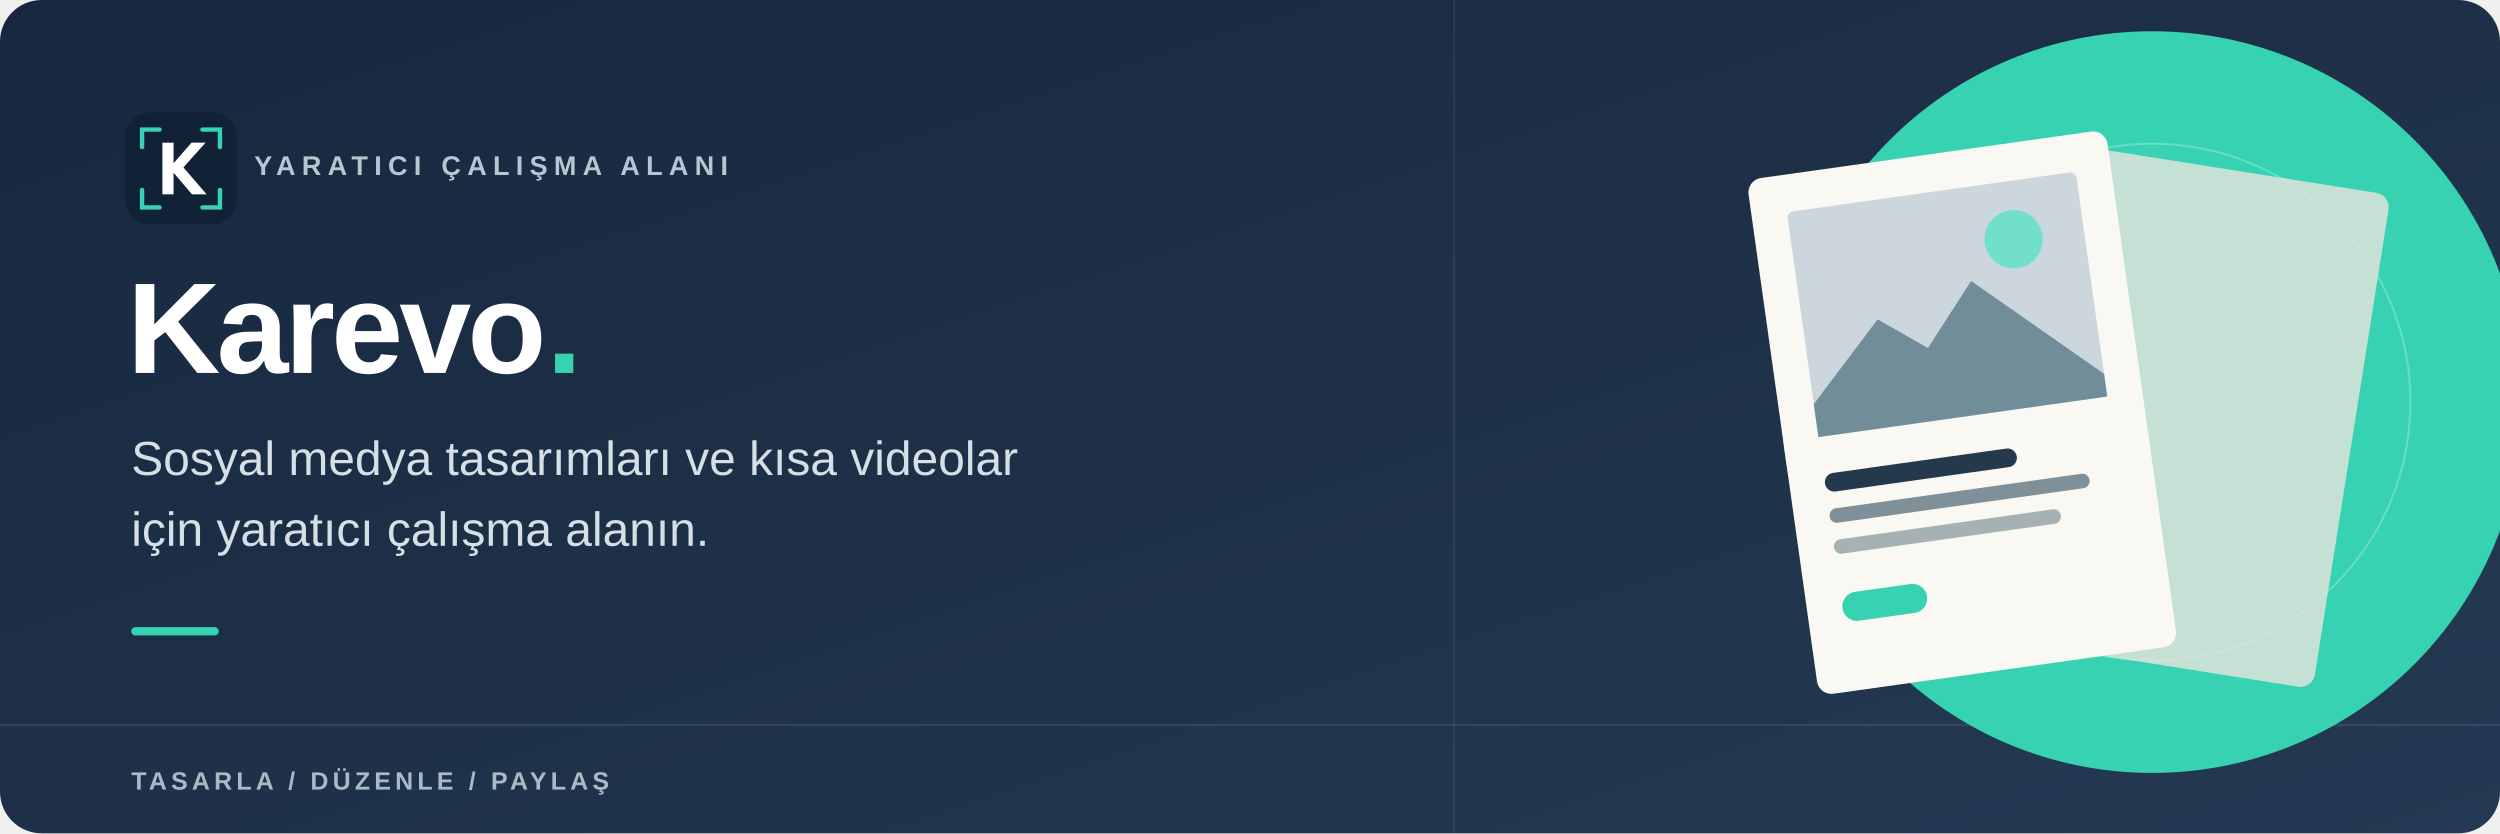
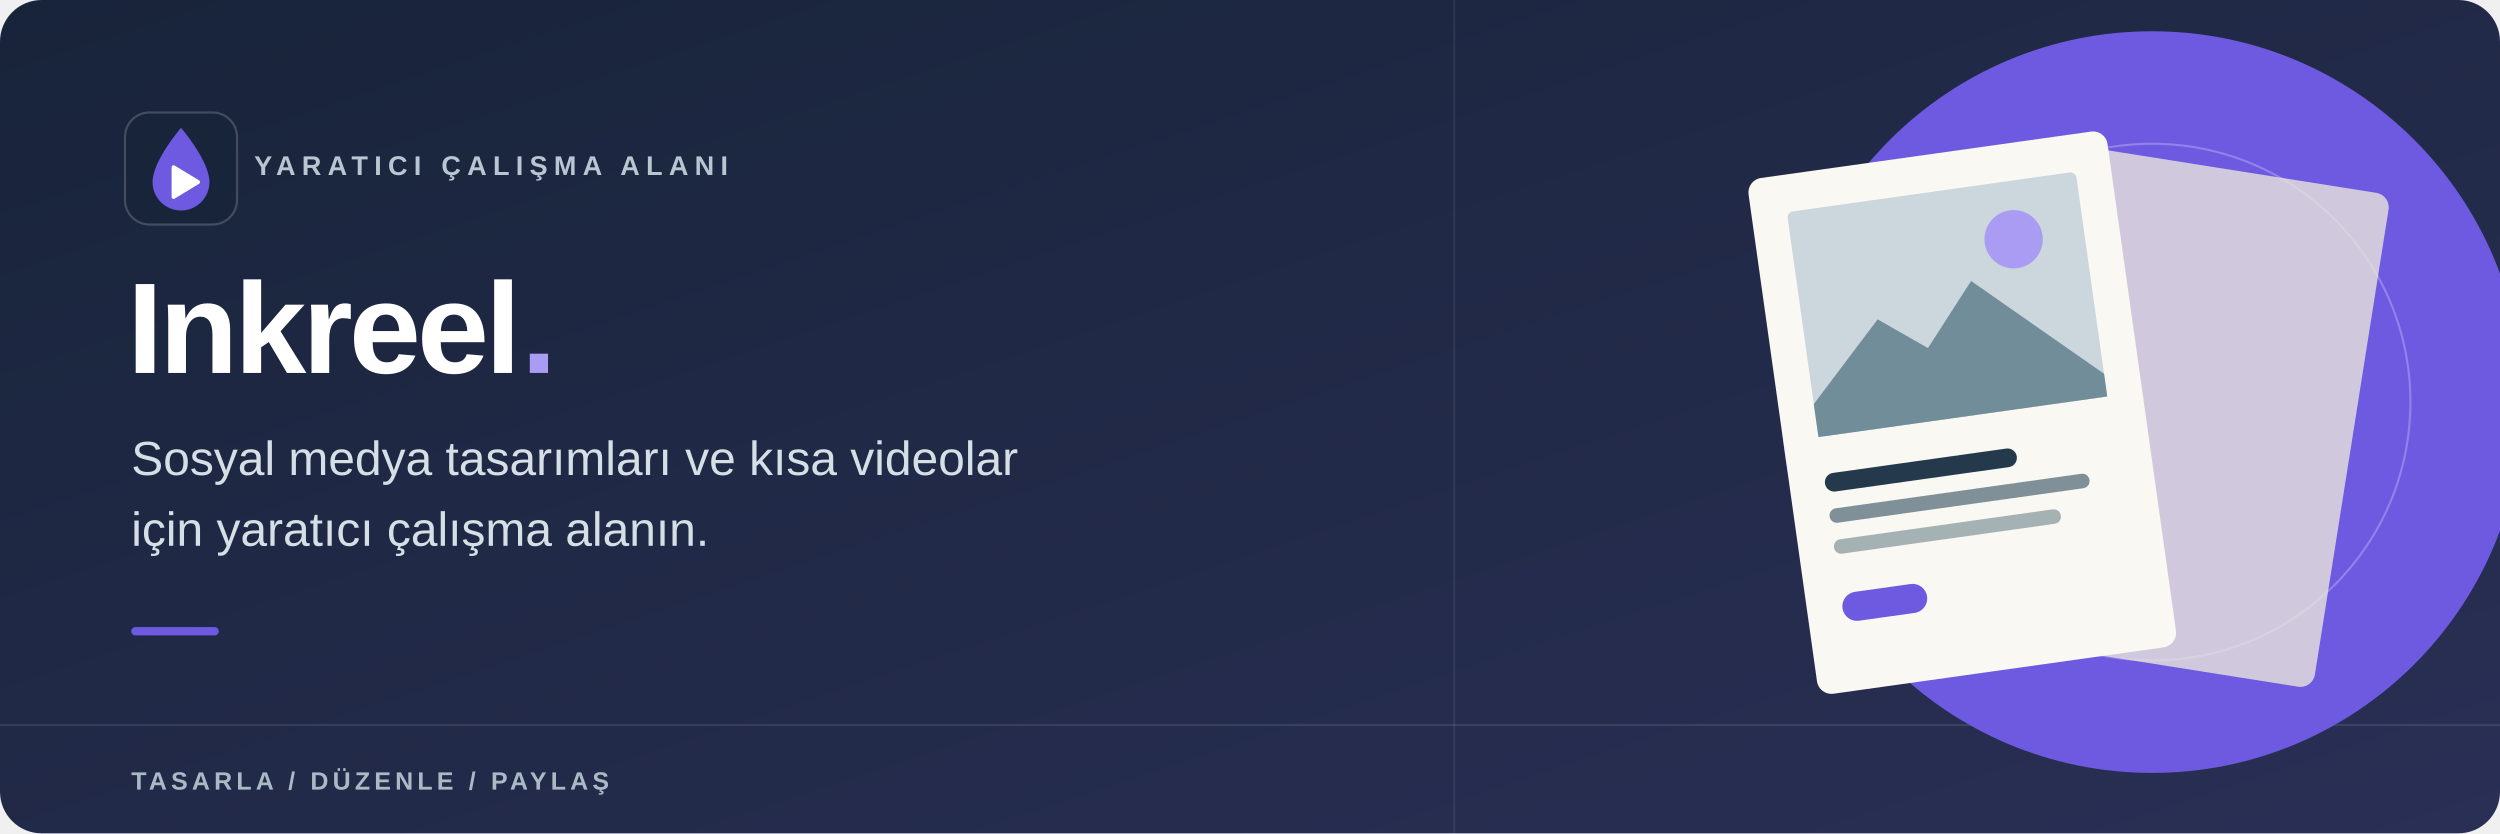
<svg xmlns="http://www.w3.org/2000/svg" viewBox="0 0 1200 400" role="img" aria-labelledby="title desc">
  <defs>
    <linearGradient id="background" x1="0" y1="0" x2="1" y2="1">
-       <stop stop-color="#17283e" />
-       <stop offset="1" stop-color="#243953" />
+       <stop stop-color="#18243a" />
+       <stop offset="1" stop-color="#2a2f55" />
    </linearGradient>
    <clipPath id="frame">
      <rect width="1200" height="400" rx="20" />
    </clipPath>
  </defs>
  <g clip-path="url(#frame)">
    <rect width="1200" height="400" fill="url(#background)" />
    <path d="M0 348H1200" stroke="#fff" stroke-opacity=".09" />
    <path d="M698 0v400" stroke="#fff" stroke-opacity=".07" />
-     <circle cx="1033" cy="193" r="178" fill="#36d2b2" />
-     <circle cx="1033" cy="193" r="124" fill="none" stroke="#b9f3e8" stroke-opacity=".35" />
+     <circle cx="1033" cy="193" r="178" fill="#6d5ae0" />
+     <circle cx="1033" cy="193" r="124" fill="none" stroke="#d6cffb" stroke-opacity=".35" />
    <g transform="rotate(9 1026 203)">
      <rect x="963" y="76" width="166" height="240" rx="7" fill="#e9e5dd" opacity=".8" />
    </g>
    <g transform="rotate(-8 943 206)">
      <rect x="856" y="73" width="174" height="250" rx="7" fill="#faf8f2" />
      <rect x="873" y="91" width="140" height="109" rx="3" fill="#cbd7dc" />
-       <circle cx="979" cy="119" r="14" fill="#72dfca" />
+       <circle cx="979" cy="119" r="14" fill="#a99cf2" />
      <path d="M873 184l36-36 22 17 25-29 57 53v11H873z" fill="#718d9a" />
      <rect x="873" y="218" width="93" height="9" rx="4.5" fill="#25394d" />
      <rect x="873" y="235" width="126" height="7" rx="3.5" fill="#7f9098" />
      <rect x="873" y="250" width="110" height="7" rx="3.5" fill="#a5b2b4" />
-       <rect x="873" y="276" width="41" height="14" rx="7" fill="#36d2b2" />
+       <rect x="873" y="276" width="41" height="14" rx="7" fill="#6d5ae0" />
    </g>
    <g transform="translate(60 54) scale(.105)">
-       <rect width="512" height="512" rx="112" fill="#122236" />
-       <g fill="none" stroke="#36d2b2" stroke-width="20" stroke-linecap="round">
-         <path d="M78 158V78h80" />
-         <path d="M354 78h80v80" />
-         <path d="M78 354v80h80" />
-         <path d="M354 434h80v-80" />
-       </g>
-       <path fill="#fff" d="M171 138h51v94l82-94h64l-101 113 106 123h-67l-84-99v99h-51z" />
+       <rect width="512" height="512" rx="112" fill="#18243a" stroke="#ffffff" stroke-opacity=".18" stroke-width="10" />
+       <path fill="#6d5ae0" d="M256 70c0 0-130 150-130 248a130 130 0 0 0 260 0C386 220 256 70 256 70z" />
+       <path fill="#fff" stroke="#fff" stroke-width="18" stroke-linejoin="round" d="M222 250v136l112-68z" />
    </g>
    <text x="122" y="84" fill="#b8c6d1" font-family="Arial, sans-serif" font-weight="700" font-size="13" letter-spacing="3">YARATICI ÇALIŞMA ALANI</text>
-     <text x="61" y="179" fill="#ffffff" font-family="Arial, sans-serif" font-weight="800" font-size="62" letter-spacing="-1.8">Karevo<tspan fill="#36d2b2">.</tspan>
+     <text x="61" y="179" fill="#ffffff" font-family="Arial, sans-serif" font-weight="800" font-size="62" letter-spacing="-1.8">Inkreel<tspan fill="#a99cf2">.</tspan>
    </text>
    <text x="63" y="228" fill="#d5dfe5" font-family="Arial, sans-serif" font-size="23">Sosyal medya tasarımları ve kısa videolar</text>
    <text x="63" y="262" fill="#d5dfe5" font-family="Arial, sans-serif" font-size="23">için yaratıcı çalışma alanın.</text>
-     <rect x="63" y="301" width="42" height="4" rx="2" fill="#36d2b2" />
+     <rect x="63" y="301" width="42" height="4" rx="2" fill="#6d5ae0" />
    <text x="63" y="379" fill="#aabac5" font-family="Arial, sans-serif" font-weight="700" font-size="12" letter-spacing="2">TASARLA  /  DÜZENLE  /  PAYLAŞ</text>
  </g>
</svg>
